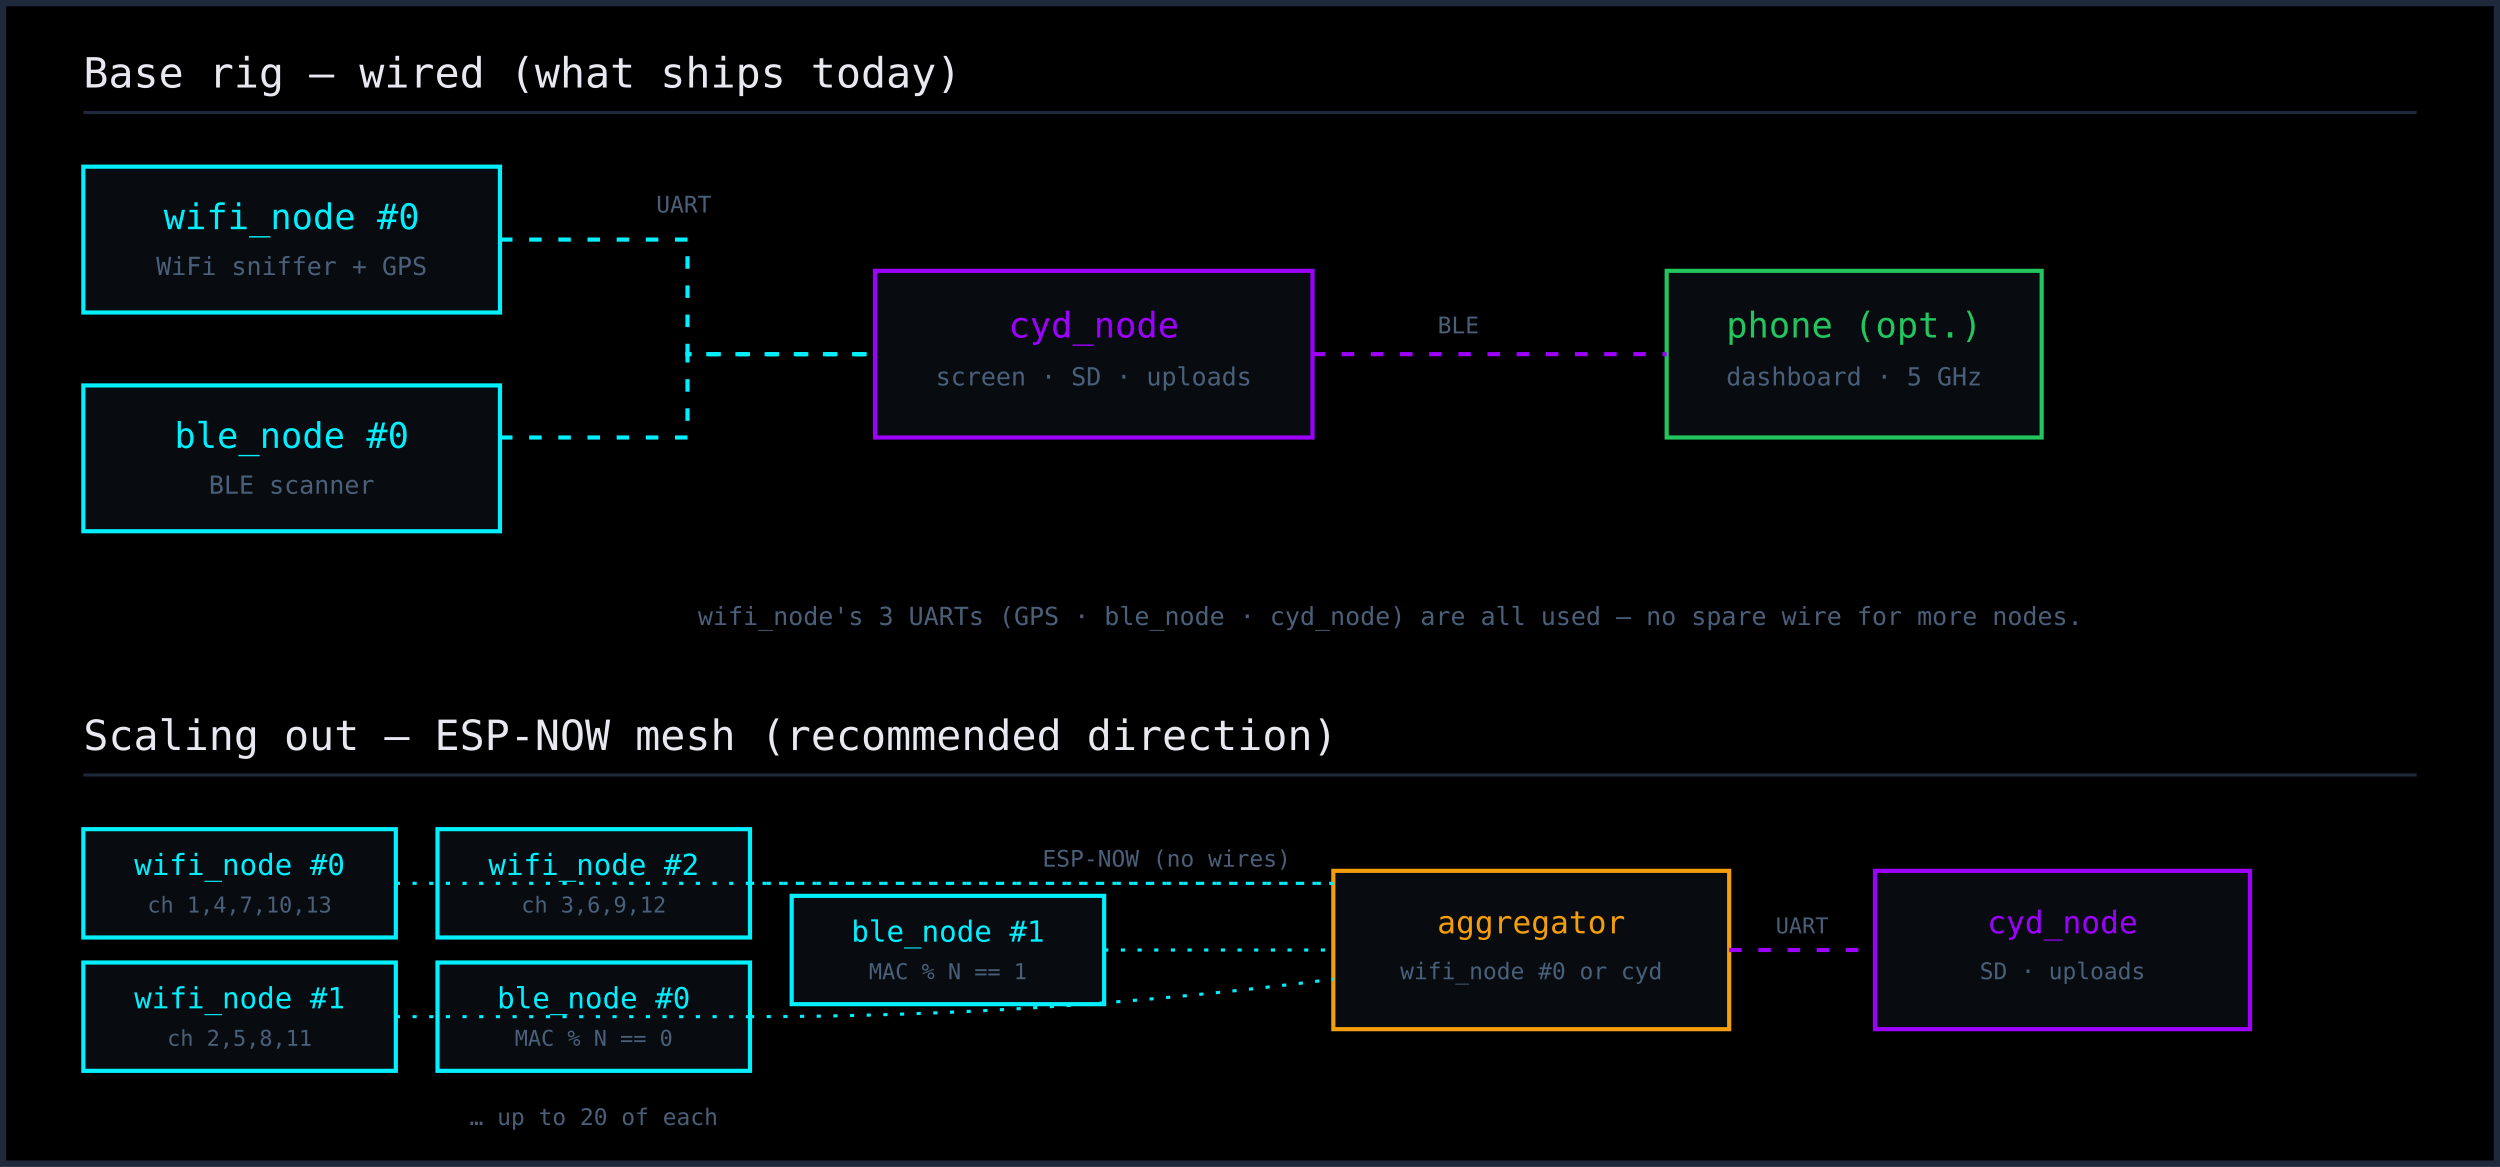
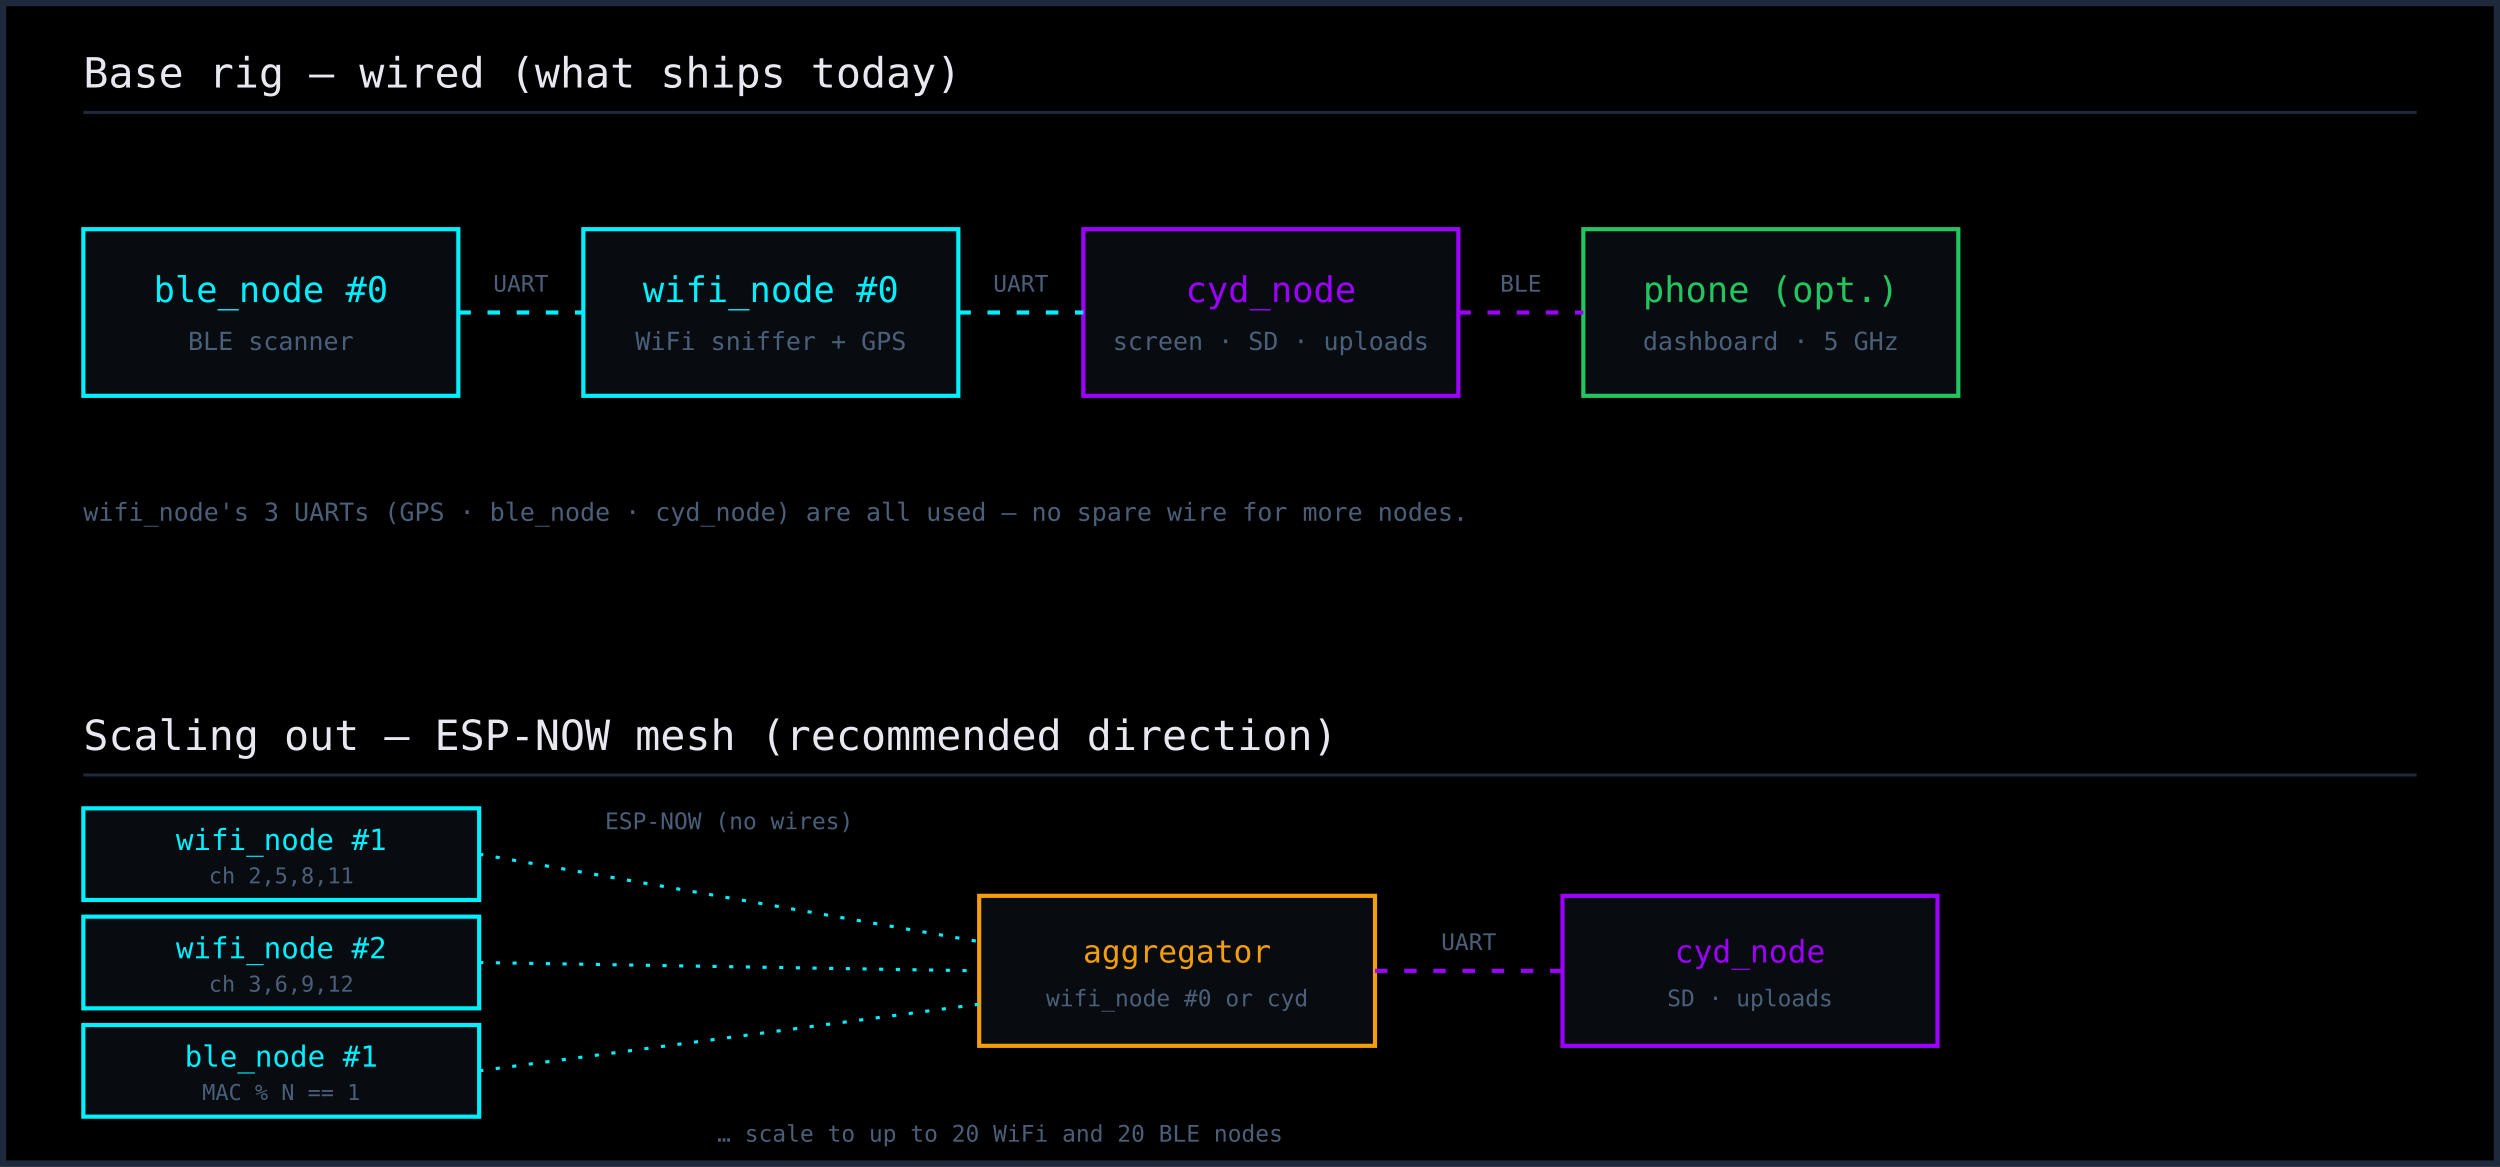
- <svg xmlns="http://www.w3.org/2000/svg" width="1200" height="560" viewBox="0 0 1200 560" role="img" aria-label="Two ways to scale the rig: the wired base chain of three boards, and an ESP-NOW mesh where many WiFi and BLE nodes broadcast to the aggregator">
+ <svg xmlns="http://www.w3.org/2000/svg" width="1200" height="560" viewBox="0 0 1200 560" role="img" aria-label="Two ways to scale the rig: the wired base chain ble_node to wifi_node to cyd_node to phone, and an ESP-NOW mesh where WiFi and BLE satellite nodes broadcast to an aggregator that reaches the CYD">
  <style>
    .mono { font-family: ui-monospace, 'SFMono-Regular', 'DejaVu Sans Mono', Menlo, Consolas, monospace; }
    .flow { stroke-dasharray: 6 8; animation: dash 1.2s linear infinite; }
    @keyframes dash { to { stroke-dashoffset: -14; } }
    .rf { stroke-dasharray: 2 6; }
  </style>
  <rect width="1200" height="560" fill="#000000" />
  <rect x="1.5" y="1.5" width="1197" height="557" fill="none" stroke="#1E293B" stroke-width="3" />
  <g class="mono">
    <text x="40" y="42" font-size="20" fill="#E8E8F0">Base rig — wired (what ships today)</text>
    <line x1="40" y1="54" x2="1160" y2="54" stroke="#1E293B" stroke-width="1.5" />
-     <rect x="40" y="80" width="200" height="70" fill="#080C10" stroke="#00F0FF" stroke-width="2" />
-     <text x="140" y="110" font-size="17" fill="#00F0FF" text-anchor="middle">wifi_node #0</text>
-     <text x="140" y="132" font-size="12" fill="#4A607A" text-anchor="middle">WiFi sniffer + GPS</text>
-     <rect x="40" y="185" width="200" height="70" fill="#080C10" stroke="#00F0FF" stroke-width="2" />
-     <text x="140" y="215" font-size="17" fill="#00F0FF" text-anchor="middle">ble_node #0</text>
-     <text x="140" y="237" font-size="12" fill="#4A607A" text-anchor="middle">BLE scanner</text>
-     <rect x="420" y="130" width="210" height="80" fill="#080C10" stroke="#9D00FF" stroke-width="2" />
-     <text x="525" y="162" font-size="17" fill="#9D00FF" text-anchor="middle">cyd_node</text>
-     <text x="525" y="185" font-size="12" fill="#4A607A" text-anchor="middle">screen · SD · uploads</text>
-     <rect x="800" y="130" width="180" height="80" fill="#080C10" stroke="#22C55E" stroke-width="2" />
-     <text x="890" y="162" font-size="17" fill="#22C55E" text-anchor="middle">phone (opt.)</text>
-     <text x="890" y="185" font-size="12" fill="#4A607A" text-anchor="middle">dashboard · 5 GHz</text>
-     <path class="flow" d="M240 210 H330 V170 H420" fill="none" stroke="#00F0FF" stroke-width="2" />
-     <path class="flow" d="M240 115 H330 V170 H420" fill="none" stroke="#00F0FF" stroke-width="2" />
-     <path class="flow" d="M630 170 H800" fill="none" stroke="#9D00FF" stroke-width="2" />
-     <text x="315" y="102" font-size="11" fill="#4A607A">UART</text>
-     <text x="700" y="160" font-size="11" fill="#4A607A" text-anchor="middle">BLE</text>
-     <text x="335" y="300" font-size="12" fill="#4A607A">wifi_node's 3 UARTs (GPS · ble_node · cyd_node) are all used — no spare wire for more nodes.</text>
+     <rect x="40" y="110" width="180" height="80" fill="#080C10" stroke="#00F0FF" stroke-width="2" />
+     <text x="130" y="145" font-size="17" fill="#00F0FF" text-anchor="middle">ble_node #0</text>
+     <text x="130" y="168" font-size="12" fill="#4A607A" text-anchor="middle">BLE scanner</text>
+     <rect x="280" y="110" width="180" height="80" fill="#080C10" stroke="#00F0FF" stroke-width="2" />
+     <text x="370" y="145" font-size="17" fill="#00F0FF" text-anchor="middle">wifi_node #0</text>
+     <text x="370" y="168" font-size="12" fill="#4A607A" text-anchor="middle">WiFi sniffer + GPS</text>
+     <rect x="520" y="110" width="180" height="80" fill="#080C10" stroke="#9D00FF" stroke-width="2" />
+     <text x="610" y="145" font-size="17" fill="#9D00FF" text-anchor="middle">cyd_node</text>
+     <text x="610" y="168" font-size="12" fill="#4A607A" text-anchor="middle">screen · SD · uploads</text>
+     <rect x="760" y="110" width="180" height="80" fill="#080C10" stroke="#22C55E" stroke-width="2" />
+     <text x="850" y="145" font-size="17" fill="#22C55E" text-anchor="middle">phone (opt.)</text>
+     <text x="850" y="168" font-size="12" fill="#4A607A" text-anchor="middle">dashboard · 5 GHz</text>
+     <path class="flow" d="M220 150 H280" fill="none" stroke="#00F0FF" stroke-width="2" />
+     <path class="flow" d="M460 150 H520" fill="none" stroke="#00F0FF" stroke-width="2" />
+     <path class="flow" d="M700 150 H760" fill="none" stroke="#9D00FF" stroke-width="2" />
+     <text x="250" y="140" font-size="11" fill="#4A607A" text-anchor="middle">UART</text>
+     <text x="490" y="140" font-size="11" fill="#4A607A" text-anchor="middle">UART</text>
+     <text x="730" y="140" font-size="11" fill="#4A607A" text-anchor="middle">BLE</text>
+     <text x="40" y="250" font-size="12" fill="#4A607A">wifi_node's 3 UARTs (GPS · ble_node · cyd_node) are all used — no spare wire for more nodes.</text>
    <text x="40" y="360" font-size="20" fill="#E8E8F0">Scaling out — ESP-NOW mesh (recommended direction)</text>
    <line x1="40" y1="372" x2="1160" y2="372" stroke="#1E293B" stroke-width="1.5" />
-     <rect x="40" y="398" width="150" height="52" fill="#080C10" stroke="#00F0FF" stroke-width="2" />
-     <text x="115" y="420" font-size="14" fill="#00F0FF" text-anchor="middle">wifi_node #0</text>
-     <text x="115" y="438" font-size="10.5" fill="#4A607A" text-anchor="middle">ch 1,4,7,10,13</text>
-     <rect x="40" y="462" width="150" height="52" fill="#080C10" stroke="#00F0FF" stroke-width="2" />
-     <text x="115" y="484" font-size="14" fill="#00F0FF" text-anchor="middle">wifi_node #1</text>
-     <text x="115" y="502" font-size="10.5" fill="#4A607A" text-anchor="middle">ch 2,5,8,11</text>
-     <rect x="210" y="398" width="150" height="52" fill="#080C10" stroke="#00F0FF" stroke-width="2" />
-     <text x="285" y="420" font-size="14" fill="#00F0FF" text-anchor="middle">wifi_node #2</text>
-     <text x="285" y="438" font-size="10.5" fill="#4A607A" text-anchor="middle">ch 3,6,9,12</text>
-     <rect x="210" y="462" width="150" height="52" fill="#080C10" stroke="#00F0FF" stroke-width="2" />
-     <text x="285" y="484" font-size="14" fill="#00F0FF" text-anchor="middle">ble_node #0</text>
-     <text x="285" y="502" font-size="10.5" fill="#4A607A" text-anchor="middle">MAC % N == 0</text>
-     <rect x="380" y="430" width="150" height="52" fill="#080C10" stroke="#00F0FF" stroke-width="2" />
-     <text x="455" y="452" font-size="14" fill="#00F0FF" text-anchor="middle">ble_node #1</text>
-     <text x="455" y="470" font-size="10.5" fill="#4A607A" text-anchor="middle">MAC % N == 1</text>
-     <text x="285" y="540" font-size="11" fill="#4A607A" text-anchor="middle">… up to 20 of each</text>
-     <rect x="640" y="418" width="190" height="76" fill="#080C10" stroke="#F59E0B" stroke-width="2" />
-     <text x="735" y="448" font-size="15" fill="#F59E0B" text-anchor="middle">aggregator</text>
-     <text x="735" y="470" font-size="11" fill="#4A607A" text-anchor="middle">wifi_node #0 or cyd</text>
-     <rect x="900" y="418" width="180" height="76" fill="#080C10" stroke="#9D00FF" stroke-width="2" />
-     <text x="990" y="448" font-size="15" fill="#9D00FF" text-anchor="middle">cyd_node</text>
-     <text x="990" y="470" font-size="11" fill="#4A607A" text-anchor="middle">SD · uploads</text>
-     <path class="rf" d="M190 424 H640" fill="none" stroke="#00F0FF" stroke-width="1.5" />
-     <path class="rf" d="M190 488 H360 M360 488 Q500 488 640 470" fill="none" stroke="#00F0FF" stroke-width="1.5" />
-     <path class="rf" d="M360 424 H640" fill="none" stroke="#00F0FF" stroke-width="1.5" />
-     <path class="rf" d="M530 456 H640" fill="none" stroke="#00F0FF" stroke-width="1.5" />
-     <text x="560" y="416" font-size="11" fill="#4A607A" text-anchor="middle">ESP-NOW (no wires)</text>
-     <path class="flow" d="M830 456 H900" fill="none" stroke="#9D00FF" stroke-width="2" />
-     <text x="865" y="448" font-size="10.5" fill="#4A607A" text-anchor="middle">UART</text>
+     <rect x="40" y="388" width="190" height="44" fill="#080C10" stroke="#00F0FF" stroke-width="2" />
+     <text x="135" y="408" font-size="14" fill="#00F0FF" text-anchor="middle">wifi_node #1</text>
+     <text x="135" y="424" font-size="10.5" fill="#4A607A" text-anchor="middle">ch 2,5,8,11</text>
+     <rect x="40" y="440" width="190" height="44" fill="#080C10" stroke="#00F0FF" stroke-width="2" />
+     <text x="135" y="460" font-size="14" fill="#00F0FF" text-anchor="middle">wifi_node #2</text>
+     <text x="135" y="476" font-size="10.5" fill="#4A607A" text-anchor="middle">ch 3,6,9,12</text>
+     <rect x="40" y="492" width="190" height="44" fill="#080C10" stroke="#00F0FF" stroke-width="2" />
+     <text x="135" y="512" font-size="14" fill="#00F0FF" text-anchor="middle">ble_node #1</text>
+     <text x="135" y="528" font-size="10.5" fill="#4A607A" text-anchor="middle">MAC % N == 1</text>
+     <rect x="470" y="430" width="190" height="72" fill="#080C10" stroke="#F59E0B" stroke-width="2" />
+     <text x="565" y="462" font-size="15" fill="#F59E0B" text-anchor="middle">aggregator</text>
+     <text x="565" y="483" font-size="11" fill="#4A607A" text-anchor="middle">wifi_node #0 or cyd</text>
+     <rect x="750" y="430" width="180" height="72" fill="#080C10" stroke="#9D00FF" stroke-width="2" />
+     <text x="840" y="462" font-size="15" fill="#9D00FF" text-anchor="middle">cyd_node</text>
+     <text x="840" y="483" font-size="11" fill="#4A607A" text-anchor="middle">SD · uploads</text>
+     <path class="rf" d="M230 410 L470 452" fill="none" stroke="#00F0FF" stroke-width="1.5" />
+     <path class="rf" d="M230 462 L470 466" fill="none" stroke="#00F0FF" stroke-width="1.5" />
+     <path class="rf" d="M230 514 L470 482" fill="none" stroke="#00F0FF" stroke-width="1.5" />
+     <text x="350" y="398" font-size="11" fill="#4A607A" text-anchor="middle">ESP-NOW (no wires)</text>
+     <path class="flow" d="M660 466 H750" fill="none" stroke="#9D00FF" stroke-width="2" />
+     <text x="705" y="456" font-size="11" fill="#4A607A" text-anchor="middle">UART</text>
+     <text x="480" y="548" font-size="11" fill="#4A607A" text-anchor="middle">… scale to up to 20 WiFi and 20 BLE nodes</text>
  </g>
</svg>
